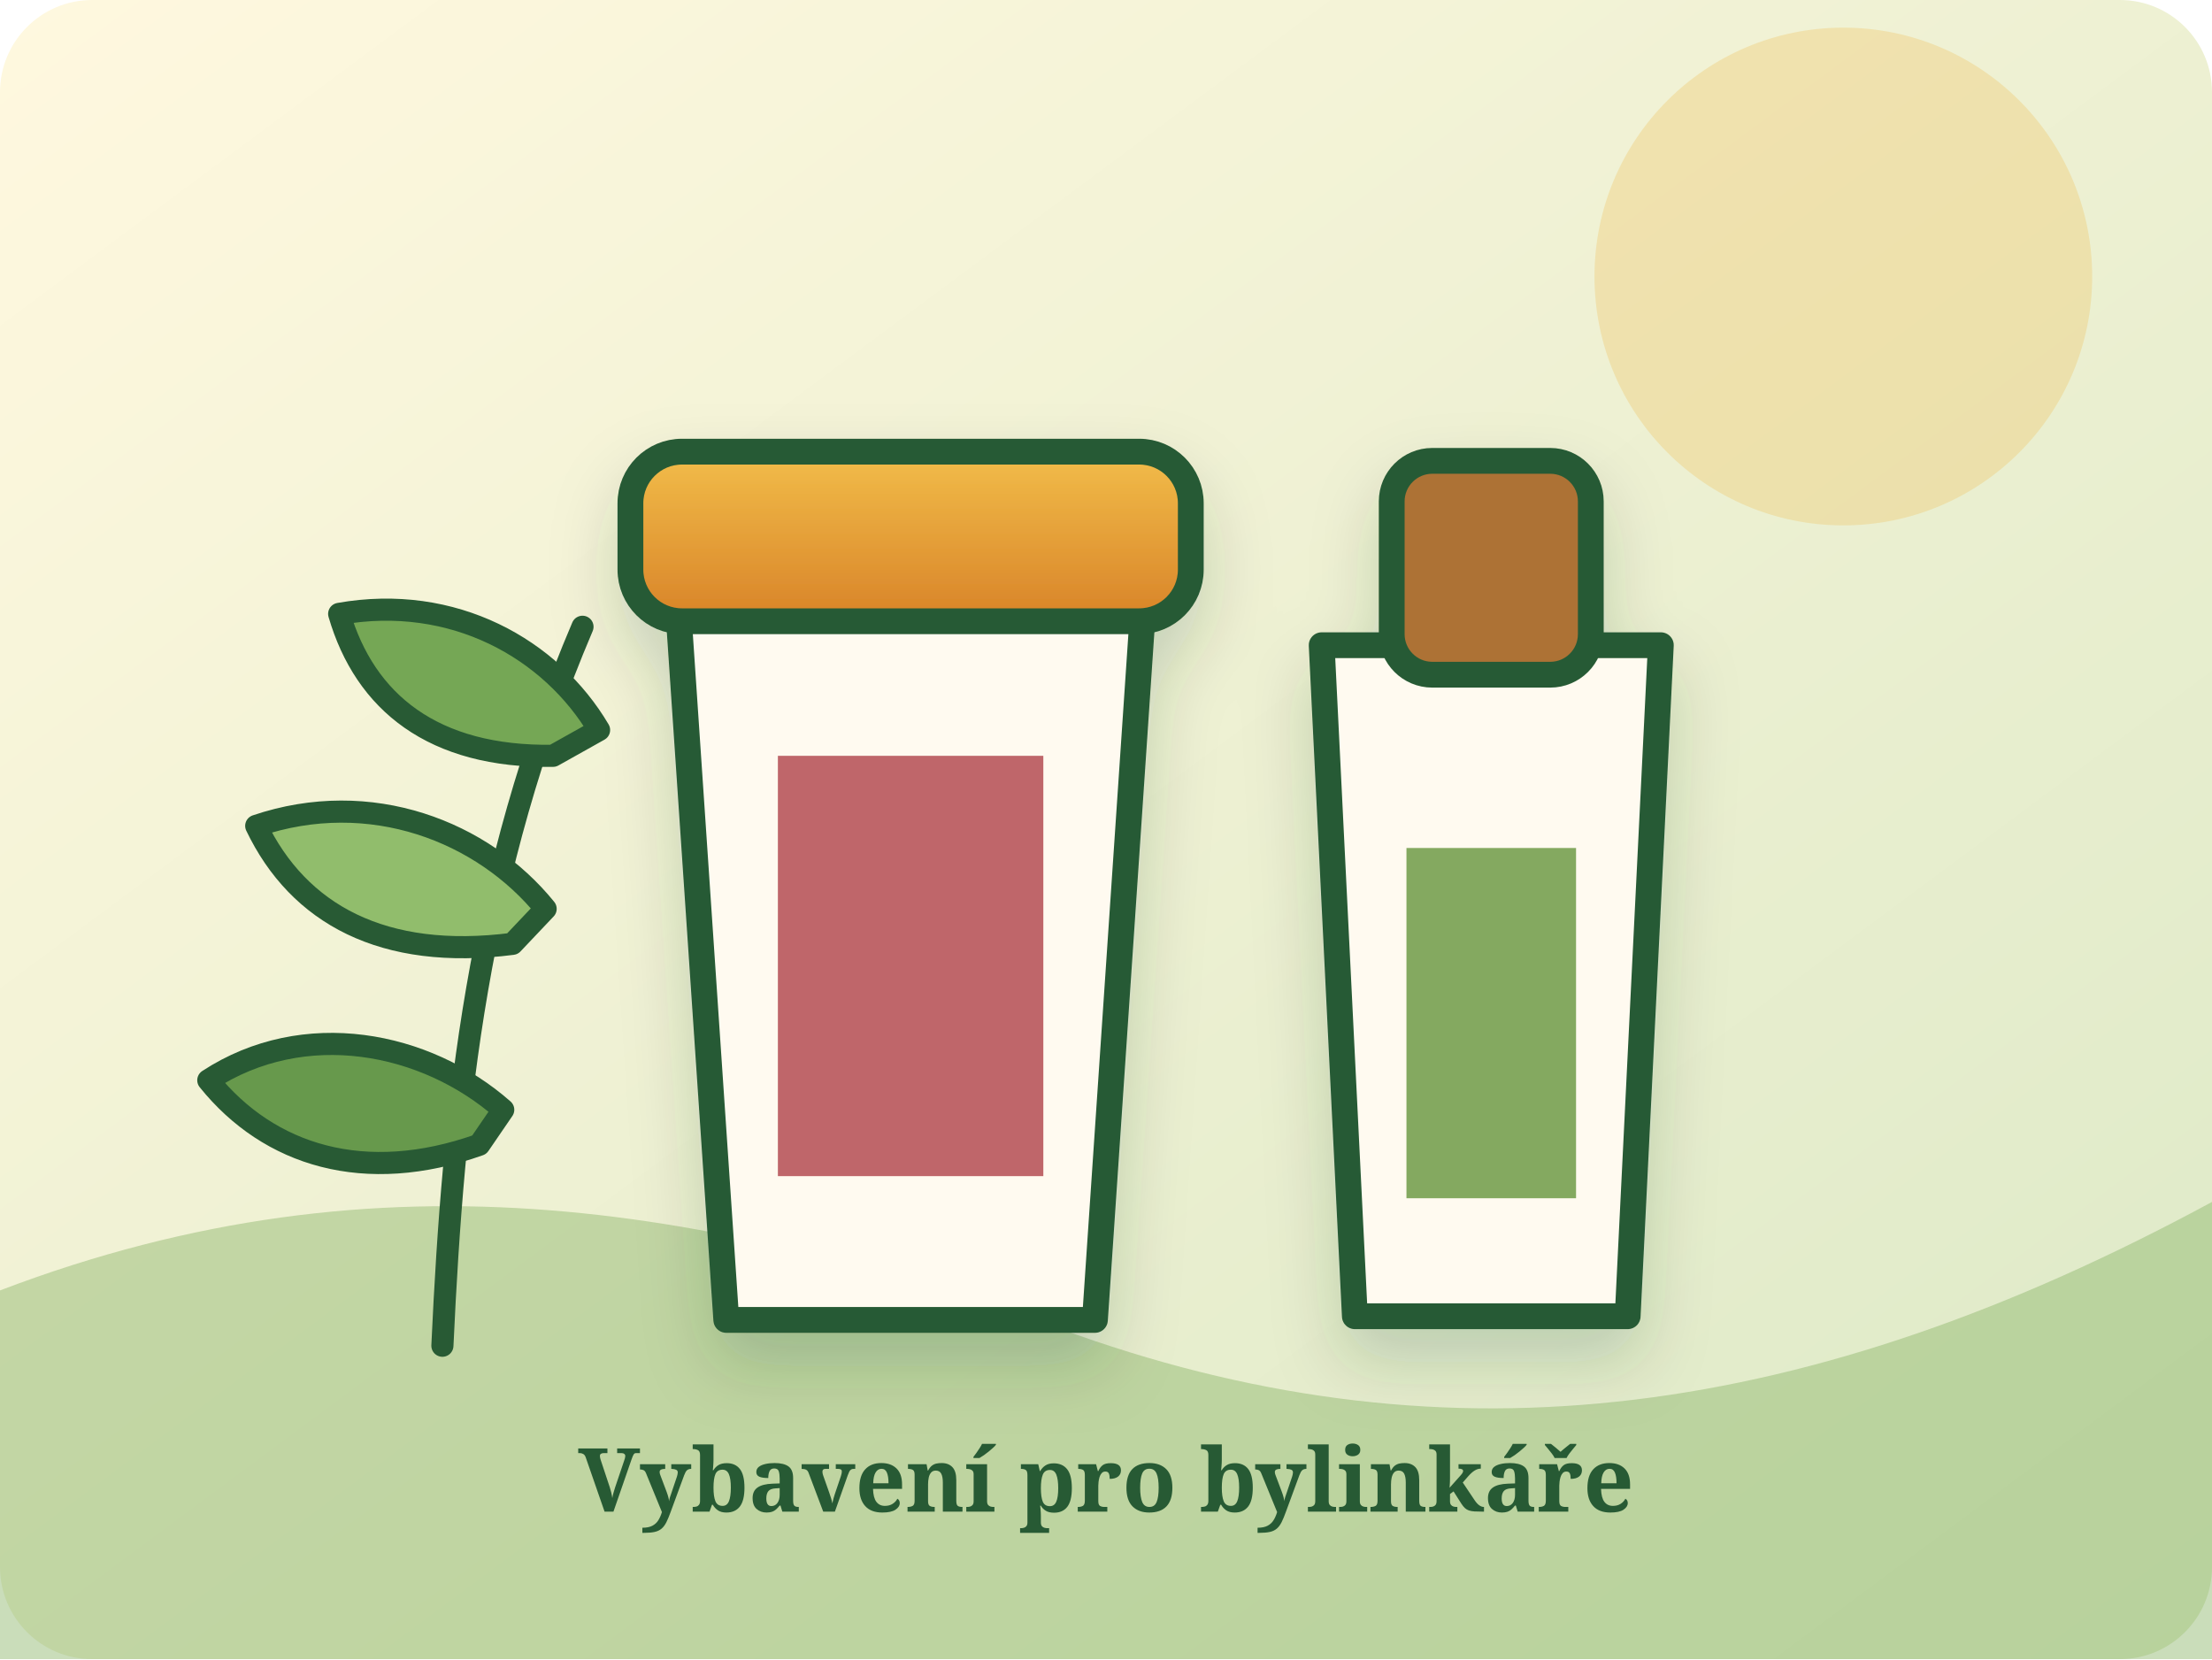
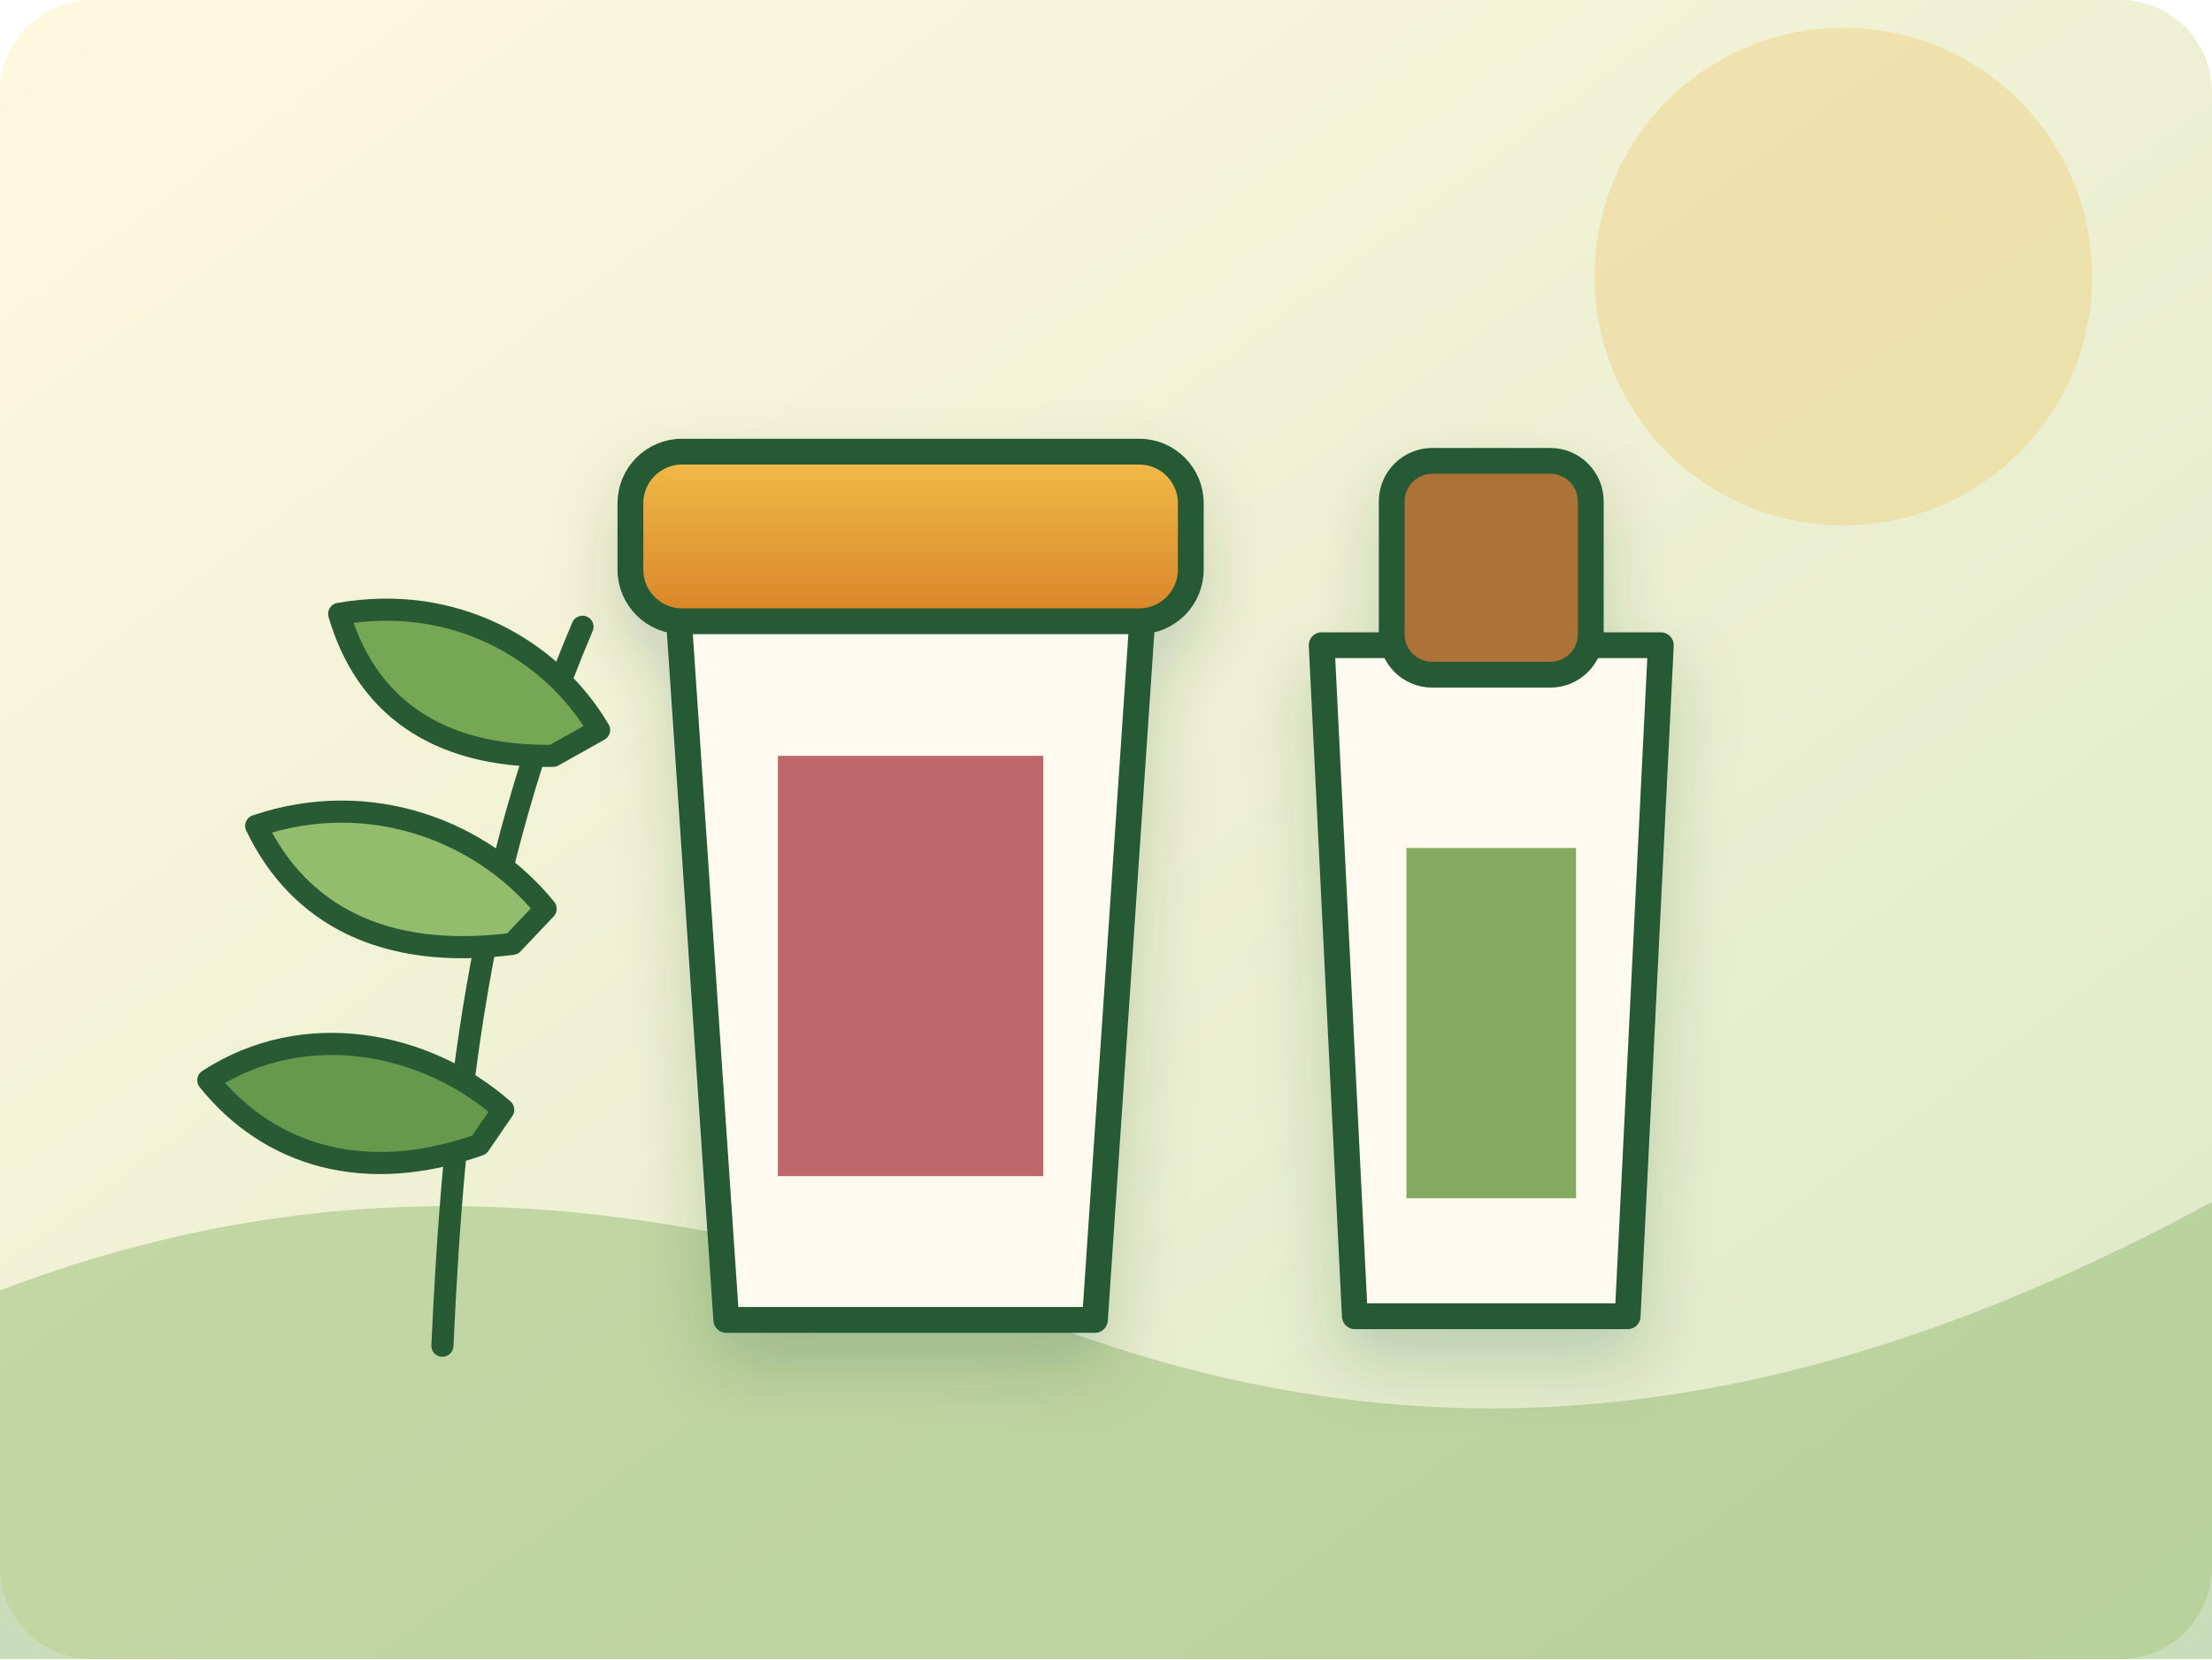
<svg xmlns="http://www.w3.org/2000/svg" viewBox="0 0 1200 900" role="img" aria-labelledby="title desc">
  <defs>
    <linearGradient id="bg" x1="0" y1="0" x2="1" y2="1">
      <stop stop-color="#fff8df" />
      <stop offset="1" stop-color="#dce9c6" />
    </linearGradient>
    <linearGradient id="gold" x1="0" y1="0" x2="0" y2="1">
      <stop stop-color="#f2bd4a" />
      <stop offset="1" stop-color="#d88328" />
    </linearGradient>
    <filter id="shadow" x="-30%" y="-30%" width="160%" height="180%">
      <feDropShadow dx="0" dy="18" stdDeviation="18" flood-color="#173f25" flood-opacity=".18" />
    </filter>
  </defs>
  <rect width="1200" height="900" rx="50" fill="url(#bg)" />
  <circle cx="1000" cy="150" r="135" fill="#efc15b" opacity=".32" />
  <path d="M0 700C210 620 390 656 584 724C788 796 982 770 1200 652V900H0Z" fill="#91b76f" opacity=".48" />
  <g filter="url(#shadow)" stroke="#285a34" stroke-width="14" stroke-linejoin="round">
    <path d="M366 302H622L594 716H394Z" fill="#fffaf0" />
    <rect x="342" y="245" width="304" height="92" rx="28" fill="url(#gold)" />
    <path d="M422 410H566V638H422Z" fill="#b54f55" opacity=".86" stroke="none" />
    <path d="M717 350H901L883 714H735Z" fill="#fffaf0" />
    <rect x="755" y="250" width="108" height="116" rx="22" fill="#ad7236" />
    <path d="M763 460H855V650H763Z" fill="#84a960" stroke="none" />
  </g>
  <g transform="translate(180 340)" stroke="#285a34" stroke-width="12" stroke-linecap="round" stroke-linejoin="round">
    <path d="M60 390C66 260 79 134 136 0" fill="none" />
    <path d="M120 70C55 71 18 41 4-7C66-18 119 12 145 56Z" fill="#75a755" />
    <path d="M98 172C28 181-18 156-41 108C21 87 82 111 116 153Z" fill="#91bd6c" />
    <path d="M80 281C18 303-34 287-67 246C-15 212 51 225 93 262Z" fill="#67994c" />
  </g>
-   <text x="600" y="820" text-anchor="middle" fill="#275a34" font-family="Georgia,serif" font-size="48" font-weight="700">Vybavení pro bylinkáře</text>
</svg>
